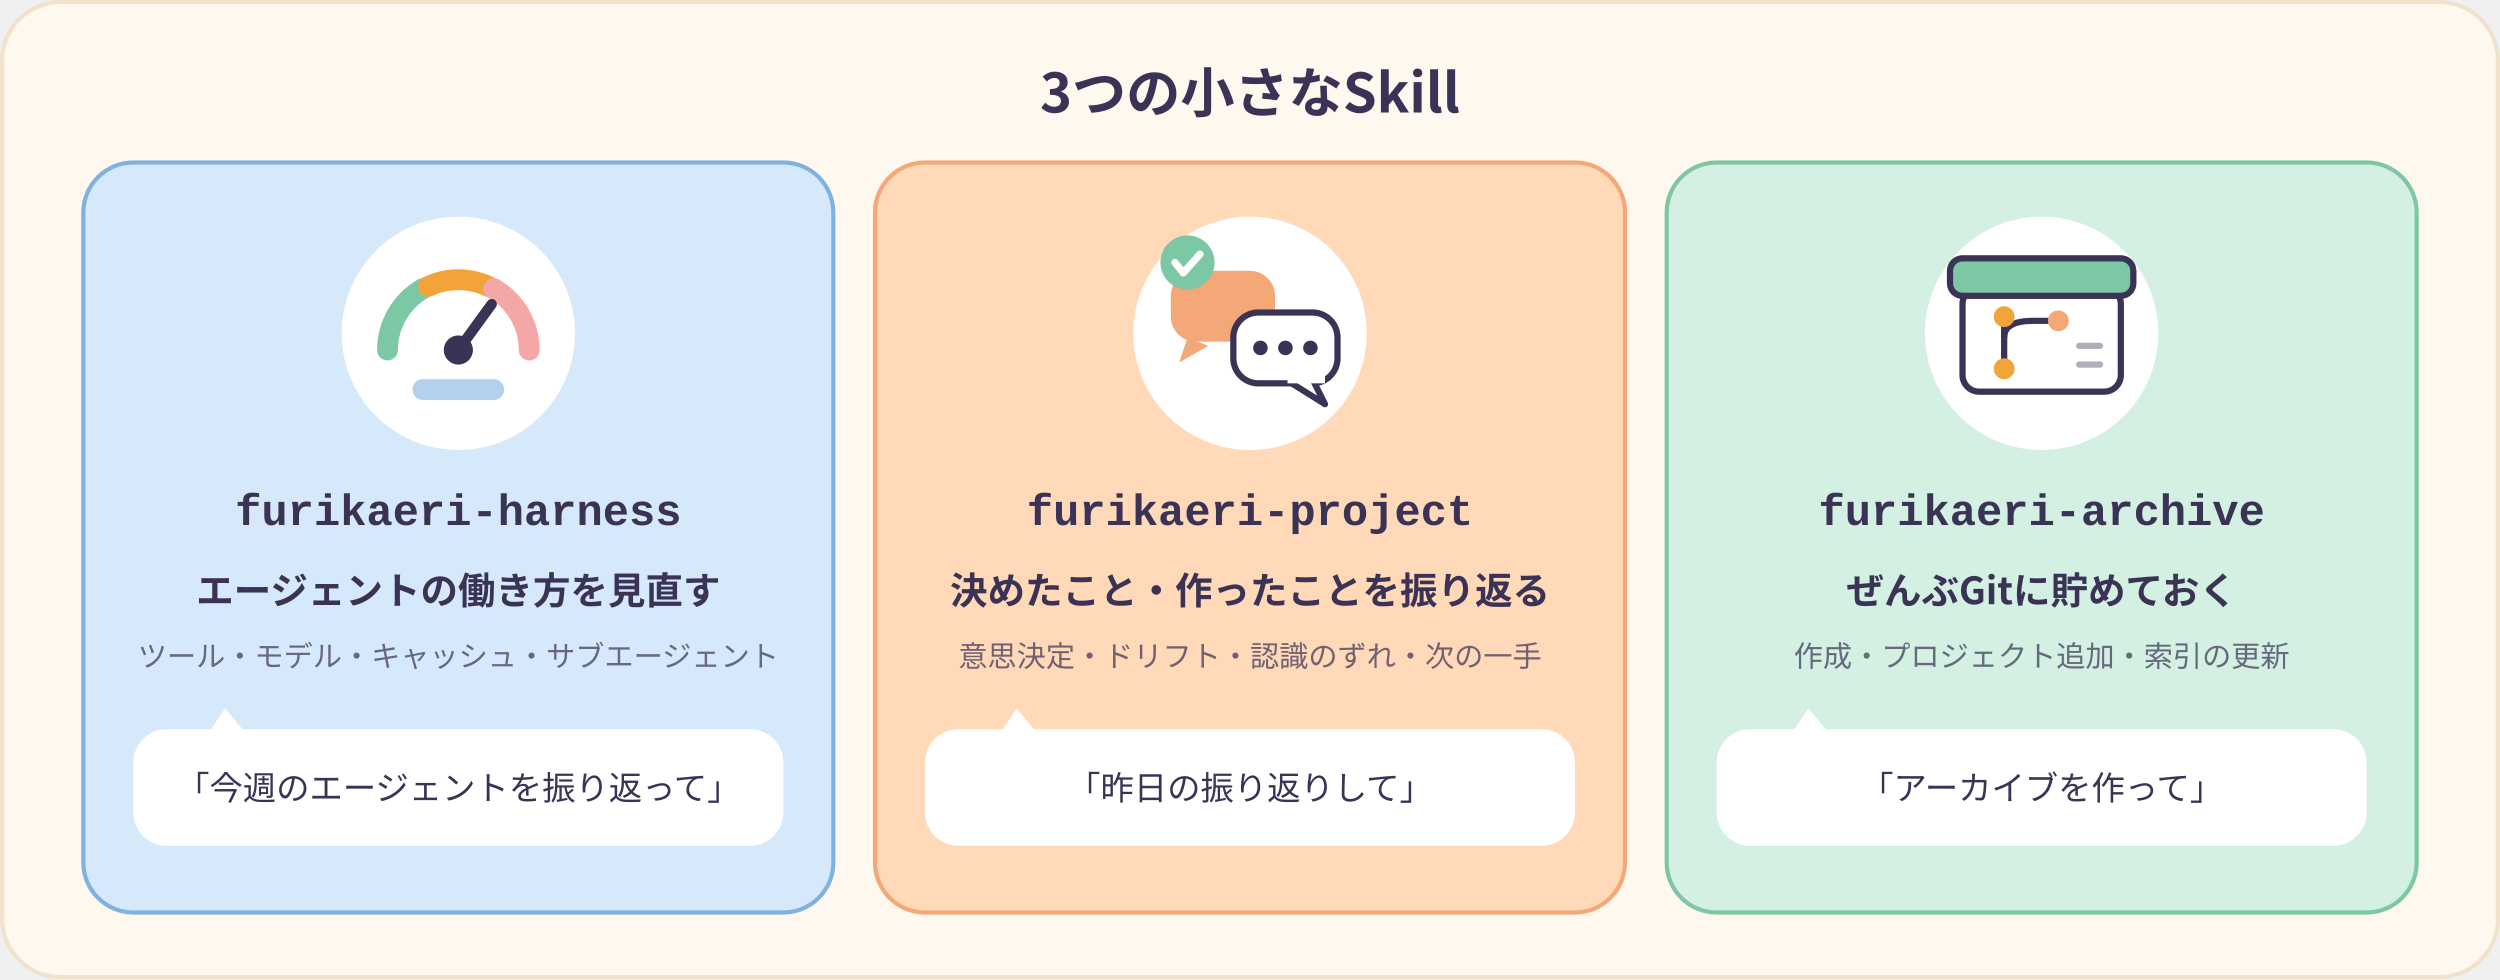
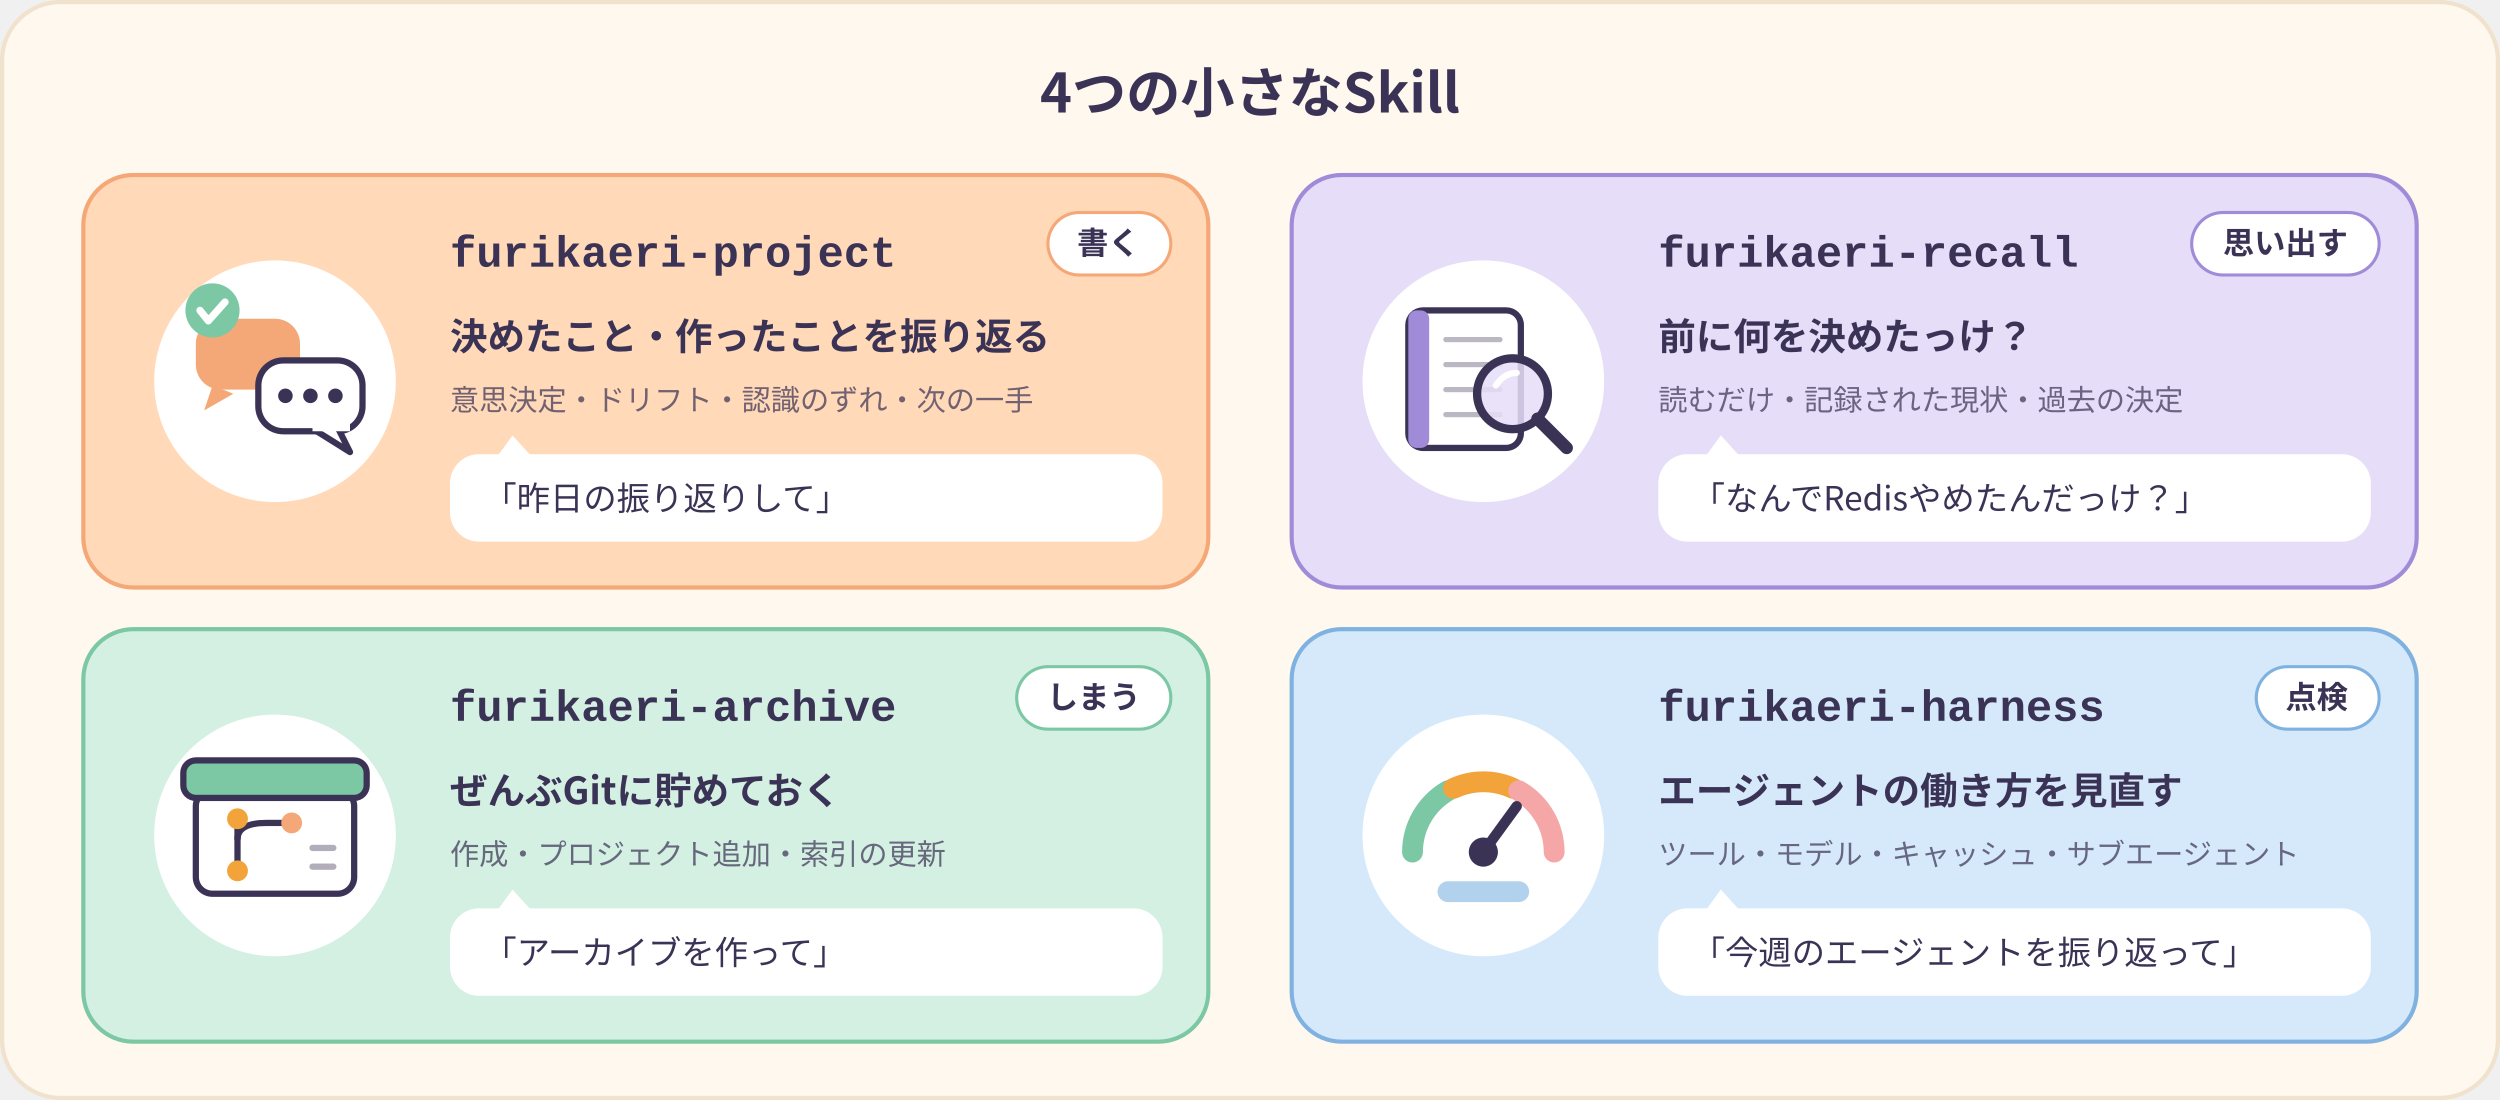
- <svg xmlns="http://www.w3.org/2000/svg" width="1200" height="470" viewBox="0 0 1200 470" role="img" aria-label="furikaeriの3つのSkill">
+ <svg xmlns="http://www.w3.org/2000/svg" width="1200" height="528" viewBox="0 0 1200 528" role="img" aria-label="furikaeriの4つのSkill">
  <style>.t{font-family:'Hiragino Maru Gothic ProN','Hiragino Sans','Noto Sans JP','Noto Sans CJK JP','BIZ UDPGothic','Yu Gothic UI','Meiryo',system-ui,sans-serif;fill:#3B3355}.m{font-family:ui-monospace,SFMono-Regular,'SF Mono',Menlo,Consolas,'Liberation Mono',monospace;fill:#3B3355}.b{font-weight:700}.w{fill:#FFFFFF}.s{opacity:.72}</style>
-   <rect x="1" y="1" width="1198" height="468" rx="28" fill="#FFF8EE" stroke="#F0E2CC" stroke-width="2" />
-   <text x="600" y="54" text-anchor="middle" class="t b" font-size="26">3つの小さなSkill</text>
-   <rect x="40" y="78" width="360" height="360" rx="24" fill="#D6E9FA" stroke="#7FB2E0" stroke-width="2" />
-   <circle cx="220" cy="160" r="56" fill="#FFFFFF" />
-   <path d="M186 168 A34 34 0 0 1 203.0 138.556" fill="none" stroke="#7CC7A4" stroke-width="10" stroke-linecap="round" />
-   <path d="M205.72 137.4 A34 34 0 0 1 234.28 137.4" fill="none" stroke="#F2A33A" stroke-width="10" stroke-linecap="round" />
-   <path d="M237.0 138.556 A34 34 0 0 1 254 168" fill="none" stroke="#F4A7A6" stroke-width="10" stroke-linecap="round" />
-   <line x1="220" y1="168" x2="236" y2="146" stroke="#3B3355" stroke-width="5" stroke-linecap="round" />
-   <circle cx="220" cy="168" r="7" fill="#3B3355" />
-   <rect x="198" y="182" width="44" height="10" rx="5" fill="#7FB2E0" opacity=".6" />
-   <text x="220" y="252" text-anchor="middle" class="m b" font-size="21">furikaeri-harness</text>
-   <text x="220" y="290" text-anchor="middle" class="t b" font-size="18">エージェントの働き方を見直す</text>
-   <text x="220" y="320" text-anchor="middle" class="t s" font-size="14">ツール・モデル・キャッシュ・サブエージェント</text>
-   <rect x="64" y="350" width="312" height="56" rx="16" fill="#FFFFFF" />
-   <path d="M100 352 l8 -12 l10 12" fill="#FFFFFF" />
-   <text x="220" y="384" text-anchor="middle" class="t" font-size="16">「今週のエージェントを振り返って」</text>
-   <rect x="420" y="78" width="360" height="360" rx="24" fill="#FFD9B8" stroke="#F4A877" stroke-width="2" />
-   <circle cx="600" cy="160" r="56" fill="#FFFFFF" />
-   <rect x="562" y="130" width="50" height="34" rx="12" fill="#F4A877" />
-   <path d="M570 162 l-4 12 l14 -8 Z" fill="#F4A877" />
-   <rect x="592" y="150" width="50" height="34" rx="12" fill="#FFFFFF" stroke="#3B3355" stroke-width="3" />
-   <path d="M630 182 l6 12 l-16 -10" fill="#FFFFFF" stroke="#3B3355" stroke-width="3" stroke-linejoin="round" />
-   <rect x="618" y="178" width="18" height="6" fill="#FFFFFF" />
-   <circle cx="605" cy="167" r="3.5" fill="#3B3355" />
-   <circle cx="617" cy="167" r="3.5" fill="#3B3355" />
-   <circle cx="629" cy="167" r="3.5" fill="#3B3355" />
-   <circle cx="570" cy="126" r="13" fill="#7CC7A4" />
-   <path d="M564 126 l4 5 l8 -9" fill="none" stroke="#FFFFFF" stroke-width="3.5" stroke-linecap="round" stroke-linejoin="round" />
-   <text x="600" y="252" text-anchor="middle" class="m b" font-size="21">furikaeri-project</text>
-   <text x="600" y="290" text-anchor="middle" class="t b" font-size="18">決めたこと・作ったことを振り返る</text>
-   <text x="600" y="320" text-anchor="middle" class="t s" font-size="14">意思決定・ドリフト・認識のずれ・次の一手</text>
-   <rect x="444" y="350" width="312" height="56" rx="16" fill="#FFFFFF" />
-   <path d="M480 352 l8 -12 l10 12" fill="#FFFFFF" />
-   <text x="600" y="384" text-anchor="middle" class="t" font-size="16">「昨日の振り返りして」</text>
-   <rect x="800" y="78" width="360" height="360" rx="24" fill="#D3F0E2" stroke="#7CC7A4" stroke-width="2" />
-   <circle cx="980" cy="160" r="56" fill="#FFFFFF" />
-   <rect x="942" y="138" width="76" height="50" rx="8" fill="#FFFFFF" stroke="#3B3355" stroke-width="3" />
-   <rect x="936" y="124" width="88" height="18" rx="6" fill="#7CC7A4" stroke="#3B3355" stroke-width="3" />
+   <rect x="1" y="1" width="1198" height="526" rx="28" fill="#FFF8EE" stroke="#F0E2CC" stroke-width="2" />
+   <text x="600" y="54" text-anchor="middle" class="t b" font-size="26">4つの小さなSkill</text>
+   <rect x="40" y="84" width="540" height="198" rx="24" fill="#FFD9B8" stroke="#F4A877" stroke-width="2" />
+   <circle cx="132" cy="183" r="58" fill="#FFFFFF" />
+   <rect x="94" y="153" width="50" height="34" rx="12" fill="#F4A877" />
+   <path d="M102 185 l-4 12 l14 -8 Z" fill="#F4A877" />
+   <rect x="124" y="173" width="50" height="34" rx="12" fill="#FFFFFF" stroke="#3B3355" stroke-width="3" />
+   <path d="M162 205 l6 12 l-16 -10" fill="#FFFFFF" stroke="#3B3355" stroke-width="3" stroke-linejoin="round" />
+   <rect x="150" y="201" width="18" height="6" fill="#FFFFFF" />
+   <circle cx="137" cy="190" r="3.5" fill="#3B3355" />
+   <circle cx="149" cy="190" r="3.5" fill="#3B3355" />
+   <circle cx="161" cy="190" r="3.5" fill="#3B3355" />
+   <circle cx="102" cy="149" r="13" fill="#7CC7A4" />
+   <path d="M96 149 l4 5 l8 -9" fill="none" stroke="#FFFFFF" stroke-width="3.5" stroke-linecap="round" stroke-linejoin="round" />
+   <rect x="503" y="102" width="59" height="30" rx="15" fill="#FFFFFF" stroke="#F4A877" stroke-width="1.5" />
+   <text x="532" y="122" text-anchor="middle" class="t b" font-size="15">書く</text>
+   <text x="216" y="128" class="m b" font-size="21">furikaeri-project</text>
+   <text x="216" y="168" class="t b" font-size="18">決めたこと・作ったことを振り返る</text>
+   <text x="216" y="197" class="t s" font-size="14">意思決定・ドリフト・認識のずれ・次の一手</text>
+   <rect x="216" y="218" width="342" height="42" rx="14" fill="#FFFFFF" />
+   <path d="M238 220 l8 -11 l10 11" fill="#FFFFFF" />
+   <text x="232" y="245" class="t" font-size="16">「昨日の振り返りして」</text>
+   <rect x="620" y="84" width="540" height="198" rx="24" fill="#E6DDF8" stroke="#A08BD8" stroke-width="2" />
+   <circle cx="712" cy="183" r="58" fill="#FFFFFF" />
+   <rect x="676" y="149" width="54" height="66" rx="7" fill="#FFFFFF" stroke="#3B3355" stroke-width="3" />
+   <rect x="676" y="149" width="10" height="66" rx="4" fill="#A08BD8" />
+   <line x1="694" y1="163" x2="720" y2="163" stroke="#3B3355" stroke-width="2.5" stroke-linecap="round" opacity=".35" />
+   <line x1="694" y1="175" x2="720" y2="175" stroke="#3B3355" stroke-width="2.5" stroke-linecap="round" opacity=".35" />
+   <line x1="694" y1="187" x2="720" y2="187" stroke="#3B3355" stroke-width="2.5" stroke-linecap="round" opacity=".35" />
+   <line x1="694" y1="199" x2="720" y2="199" stroke="#3B3355" stroke-width="2.5" stroke-linecap="round" opacity=".35" />
+   <circle cx="726" cy="189" r="17" fill="#E6DDF8" fill-opacity=".85" stroke="#3B3355" stroke-width="4" />
+   <line x1="738" y1="201" x2="752" y2="215" stroke="#3B3355" stroke-width="6" stroke-linecap="round" />
+   <path d="M718 185 q4 -6 10 -6" fill="none" stroke="#FFFFFF" stroke-width="3" stroke-linecap="round" />
+   <rect x="1052" y="102" width="90" height="30" rx="15" fill="#FFFFFF" stroke="#A08BD8" stroke-width="1.5" />
+   <text x="1097" y="122" text-anchor="middle" class="t b" font-size="15">思い出す</text>
+   <text x="796" y="128" class="m b" font-size="21">furikaeri-recall</text>
+   <text x="796" y="168" class="t b" font-size="18">前に何を決めたっけ？</text>
+   <text x="796" y="197" class="t s" font-size="14">読むだけ・記録された現状・過去の決定</text>
+   <rect x="796" y="218" width="342" height="42" rx="14" fill="#FFFFFF" />
+   <path d="M818 220 l8 -11 l10 11" fill="#FFFFFF" />
+   <text x="812" y="245" class="t" font-size="16">「なんでRedisやめたんだっけ？」</text>
+   <rect x="40" y="302" width="540" height="198" rx="24" fill="#D3F0E2" stroke="#7CC7A4" stroke-width="2" />
+   <circle cx="132" cy="401" r="58" fill="#FFFFFF" />
+   <rect x="94" y="379" width="76" height="50" rx="8" fill="#FFFFFF" stroke="#3B3355" stroke-width="3" />
+   <rect x="88" y="365" width="88" height="18" rx="6" fill="#7CC7A4" stroke="#3B3355" stroke-width="3" />
  <g stroke="#3B3355" stroke-width="3" fill="none">
-     <path d="M962 152 v24" />
-     <path d="M962 162 q0 -8 14 -8 h8" />
+     <path d="M114 393 v24" />
+     <path d="M114 403 q0 -8 14 -8 h8" />
  </g>
-   <circle cx="962" cy="152" r="5" fill="#F2A33A" />
-   <circle cx="962" cy="177" r="5" fill="#F2A33A" />
-   <circle cx="988" cy="154" r="5" fill="#F4A877" />
-   <line x1="998" y1="166" x2="1008" y2="166" stroke="#3B3355" stroke-width="3" stroke-linecap="round" opacity=".4" />
-   <line x1="998" y1="175" x2="1008" y2="175" stroke="#3B3355" stroke-width="3" stroke-linecap="round" opacity=".4" />
-   <text x="980" y="252" text-anchor="middle" class="m b" font-size="21">furikaeri-archive</text>
-   <text x="980" y="290" text-anchor="middle" class="t b" font-size="18">ぜんぶGitに貯めておく</text>
-   <text x="980" y="320" text-anchor="middle" class="t s" font-size="14">作成・プロジェクト追加・索引の更新</text>
-   <rect x="824" y="350" width="312" height="56" rx="16" fill="#FFFFFF" />
-   <path d="M860 352 l8 -12 l10 12" fill="#FFFFFF" />
-   <text x="980" y="384" text-anchor="middle" class="t" font-size="16">「アーカイブを作って」</text>
+   <circle cx="114" cy="393" r="5" fill="#F2A33A" />
+   <circle cx="114" cy="418" r="5" fill="#F2A33A" />
+   <circle cx="140" cy="395" r="5" fill="#F4A877" />
+   <line x1="150" y1="407" x2="160" y2="407" stroke="#3B3355" stroke-width="3" stroke-linecap="round" opacity=".4" />
+   <line x1="150" y1="416" x2="160" y2="416" stroke="#3B3355" stroke-width="3" stroke-linecap="round" opacity=".4" />
+   <rect x="488" y="320" width="74" height="30" rx="15" fill="#FFFFFF" stroke="#7CC7A4" stroke-width="1.5" />
+   <text x="525" y="340" text-anchor="middle" class="t b" font-size="15">しまう</text>
+   <text x="216" y="346" class="m b" font-size="21">furikaeri-archive</text>
+   <text x="216" y="386" class="t b" font-size="18">ぜんぶGitに貯めておく</text>
+   <text x="216" y="415" class="t s" font-size="14">作成・プロジェクト追加・索引の更新</text>
+   <rect x="216" y="436" width="342" height="42" rx="14" fill="#FFFFFF" />
+   <path d="M238 438 l8 -11 l10 11" fill="#FFFFFF" />
+   <text x="232" y="463" class="t" font-size="16">「アーカイブを作って」</text>
+   <rect x="620" y="302" width="540" height="198" rx="24" fill="#D6E9FA" stroke="#7FB2E0" stroke-width="2" />
+   <circle cx="712" cy="401" r="58" fill="#FFFFFF" />
+   <path d="M678 409 A34 34 0 0 1 695.0 379.556" fill="none" stroke="#7CC7A4" stroke-width="10" stroke-linecap="round" />
+   <path d="M697.72 378.4 A34 34 0 0 1 726.28 378.4" fill="none" stroke="#F2A33A" stroke-width="10" stroke-linecap="round" />
+   <path d="M729.0 379.556 A34 34 0 0 1 746 409" fill="none" stroke="#F4A7A6" stroke-width="10" stroke-linecap="round" />
+   <line x1="712" y1="409" x2="728" y2="387" stroke="#3B3355" stroke-width="5" stroke-linecap="round" />
+   <circle cx="712" cy="409" r="7" fill="#3B3355" />
+   <rect x="690" y="423" width="44" height="10" rx="5" fill="#7FB2E0" opacity=".6" />
+   <rect x="1083" y="320" width="59" height="30" rx="15" fill="#FFFFFF" stroke="#7FB2E0" stroke-width="1.5" />
+   <text x="1112" y="340" text-anchor="middle" class="t b" font-size="15">点検</text>
+   <text x="796" y="346" class="m b" font-size="21">furikaeri-harness</text>
+   <text x="796" y="386" class="t b" font-size="18">エージェントの働き方を見直す</text>
+   <text x="796" y="415" class="t s" font-size="14">ツール・モデル・キャッシュ・サブエージェント</text>
+   <rect x="796" y="436" width="342" height="42" rx="14" fill="#FFFFFF" />
+   <path d="M818 438 l8 -11 l10 11" fill="#FFFFFF" />
+   <text x="812" y="463" class="t" font-size="16">「今週のエージェントを振り返って」</text>
</svg>
